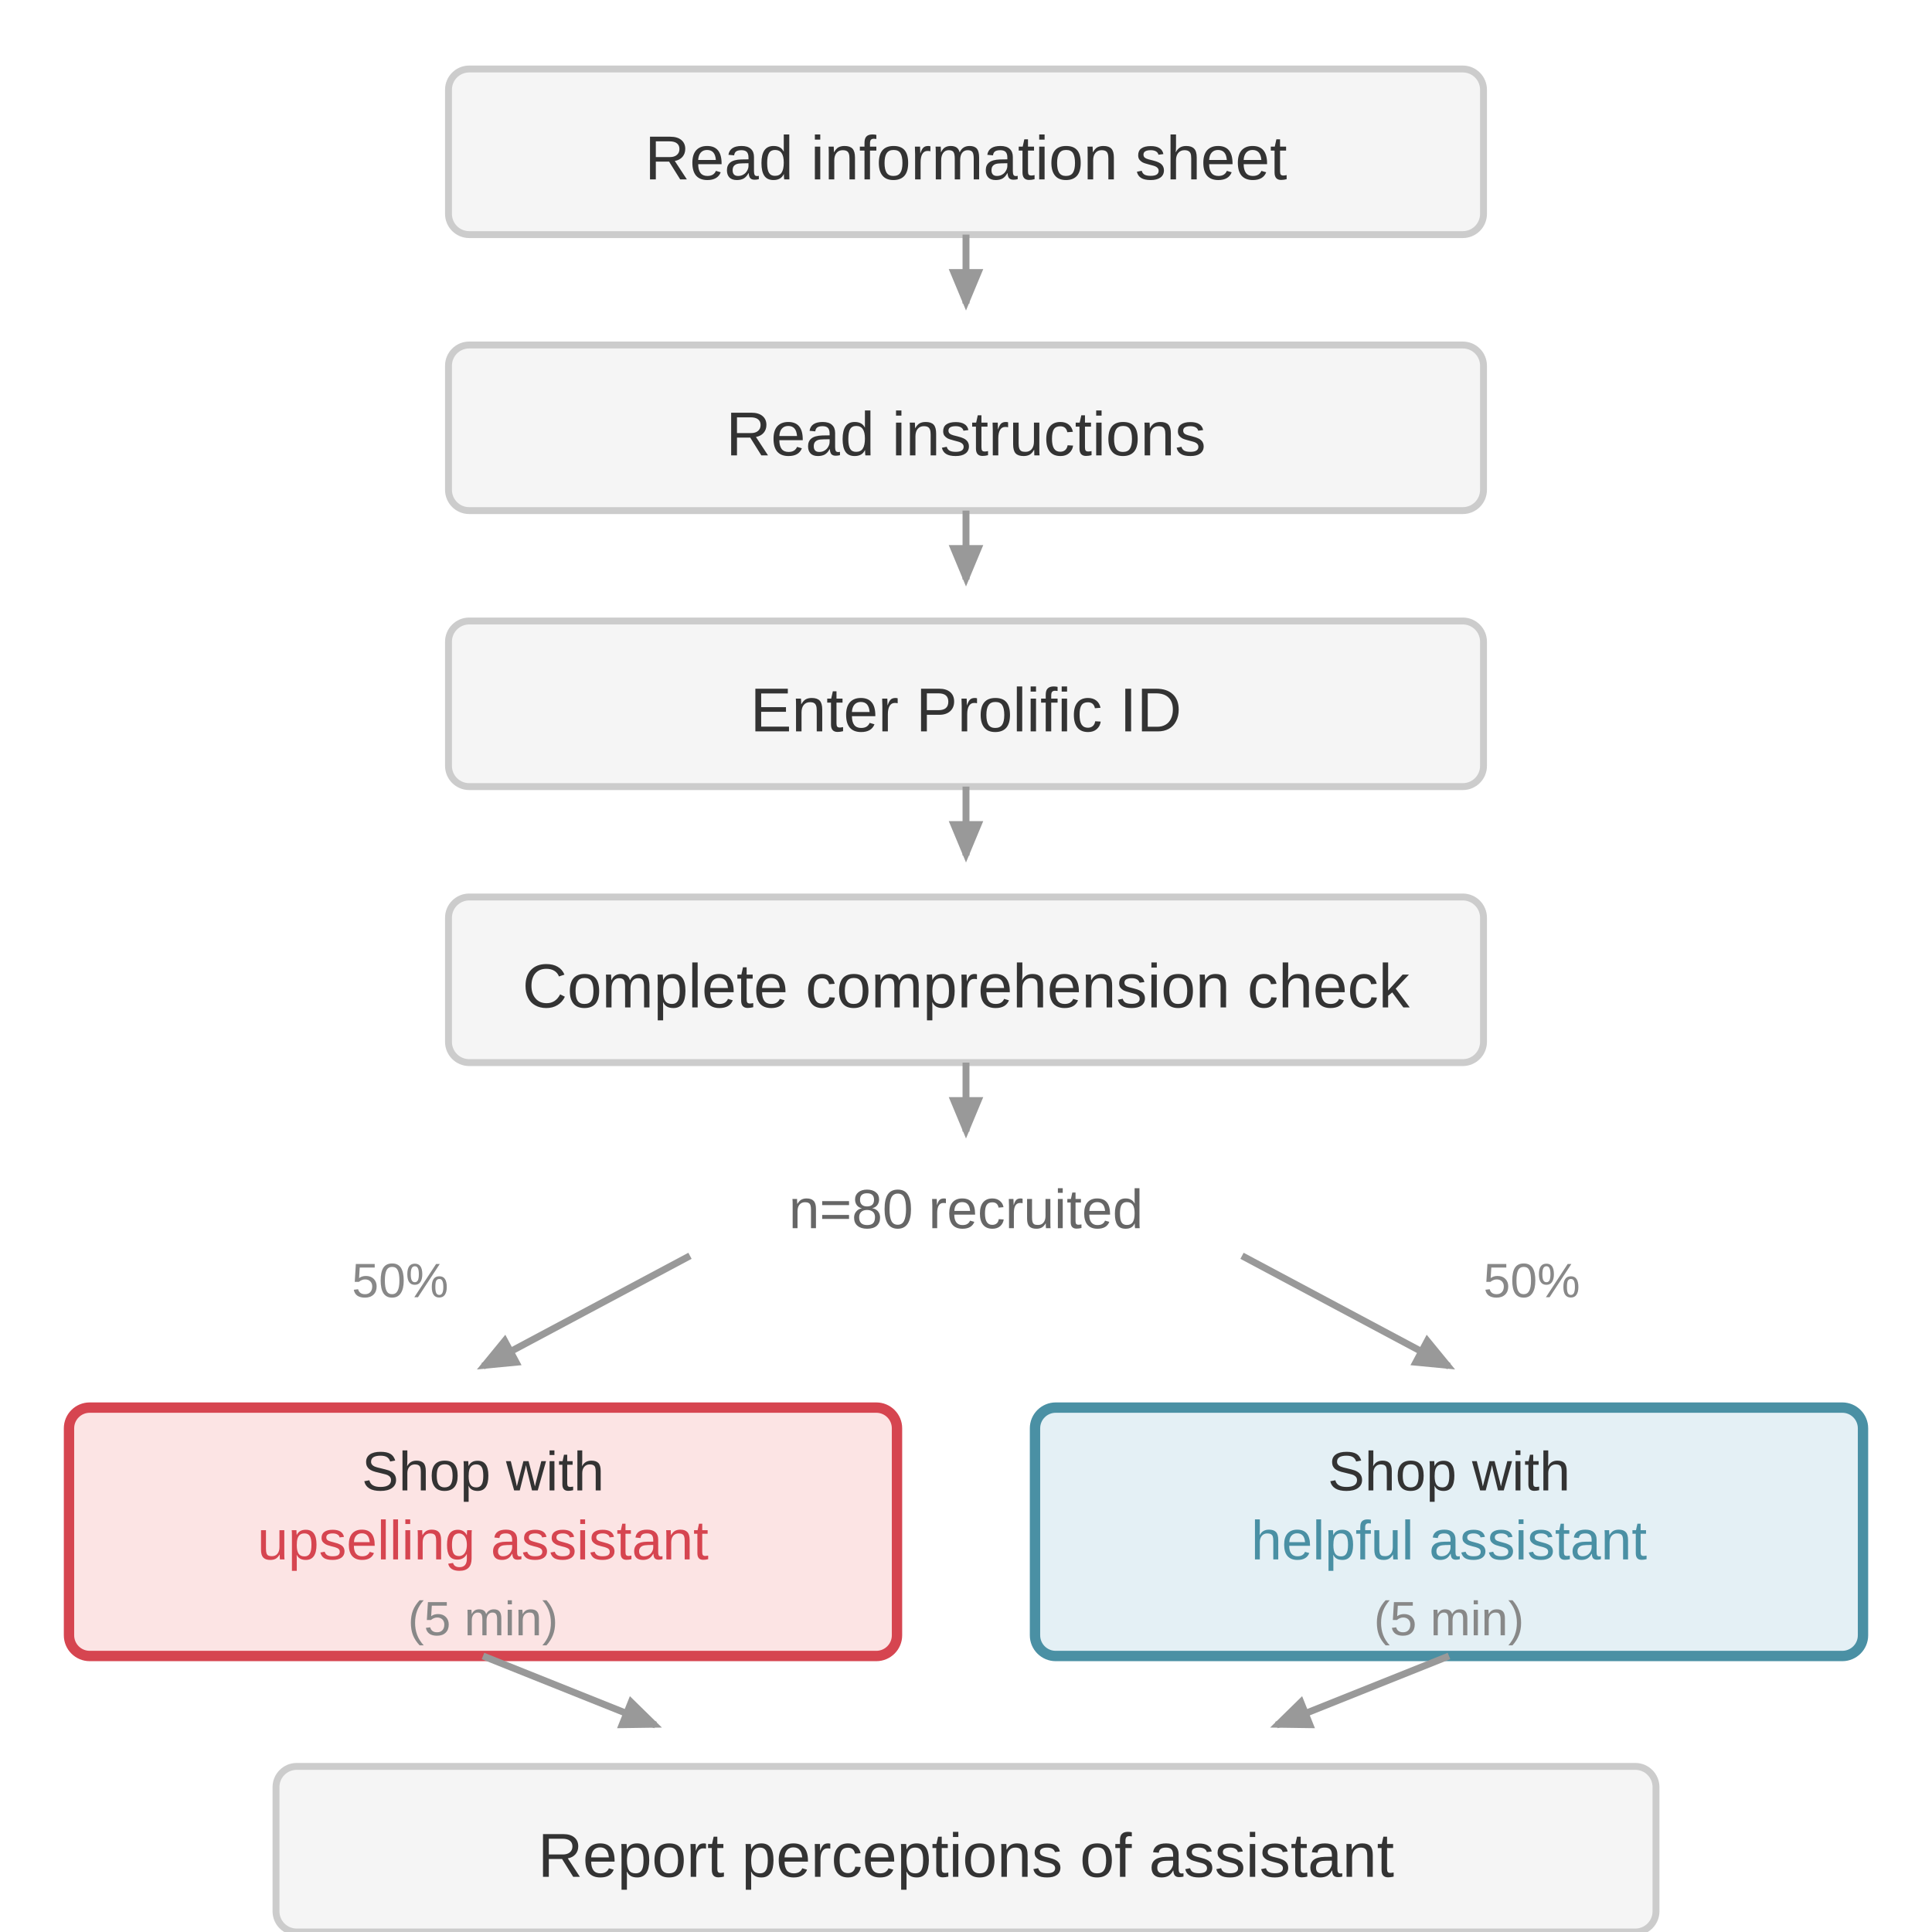
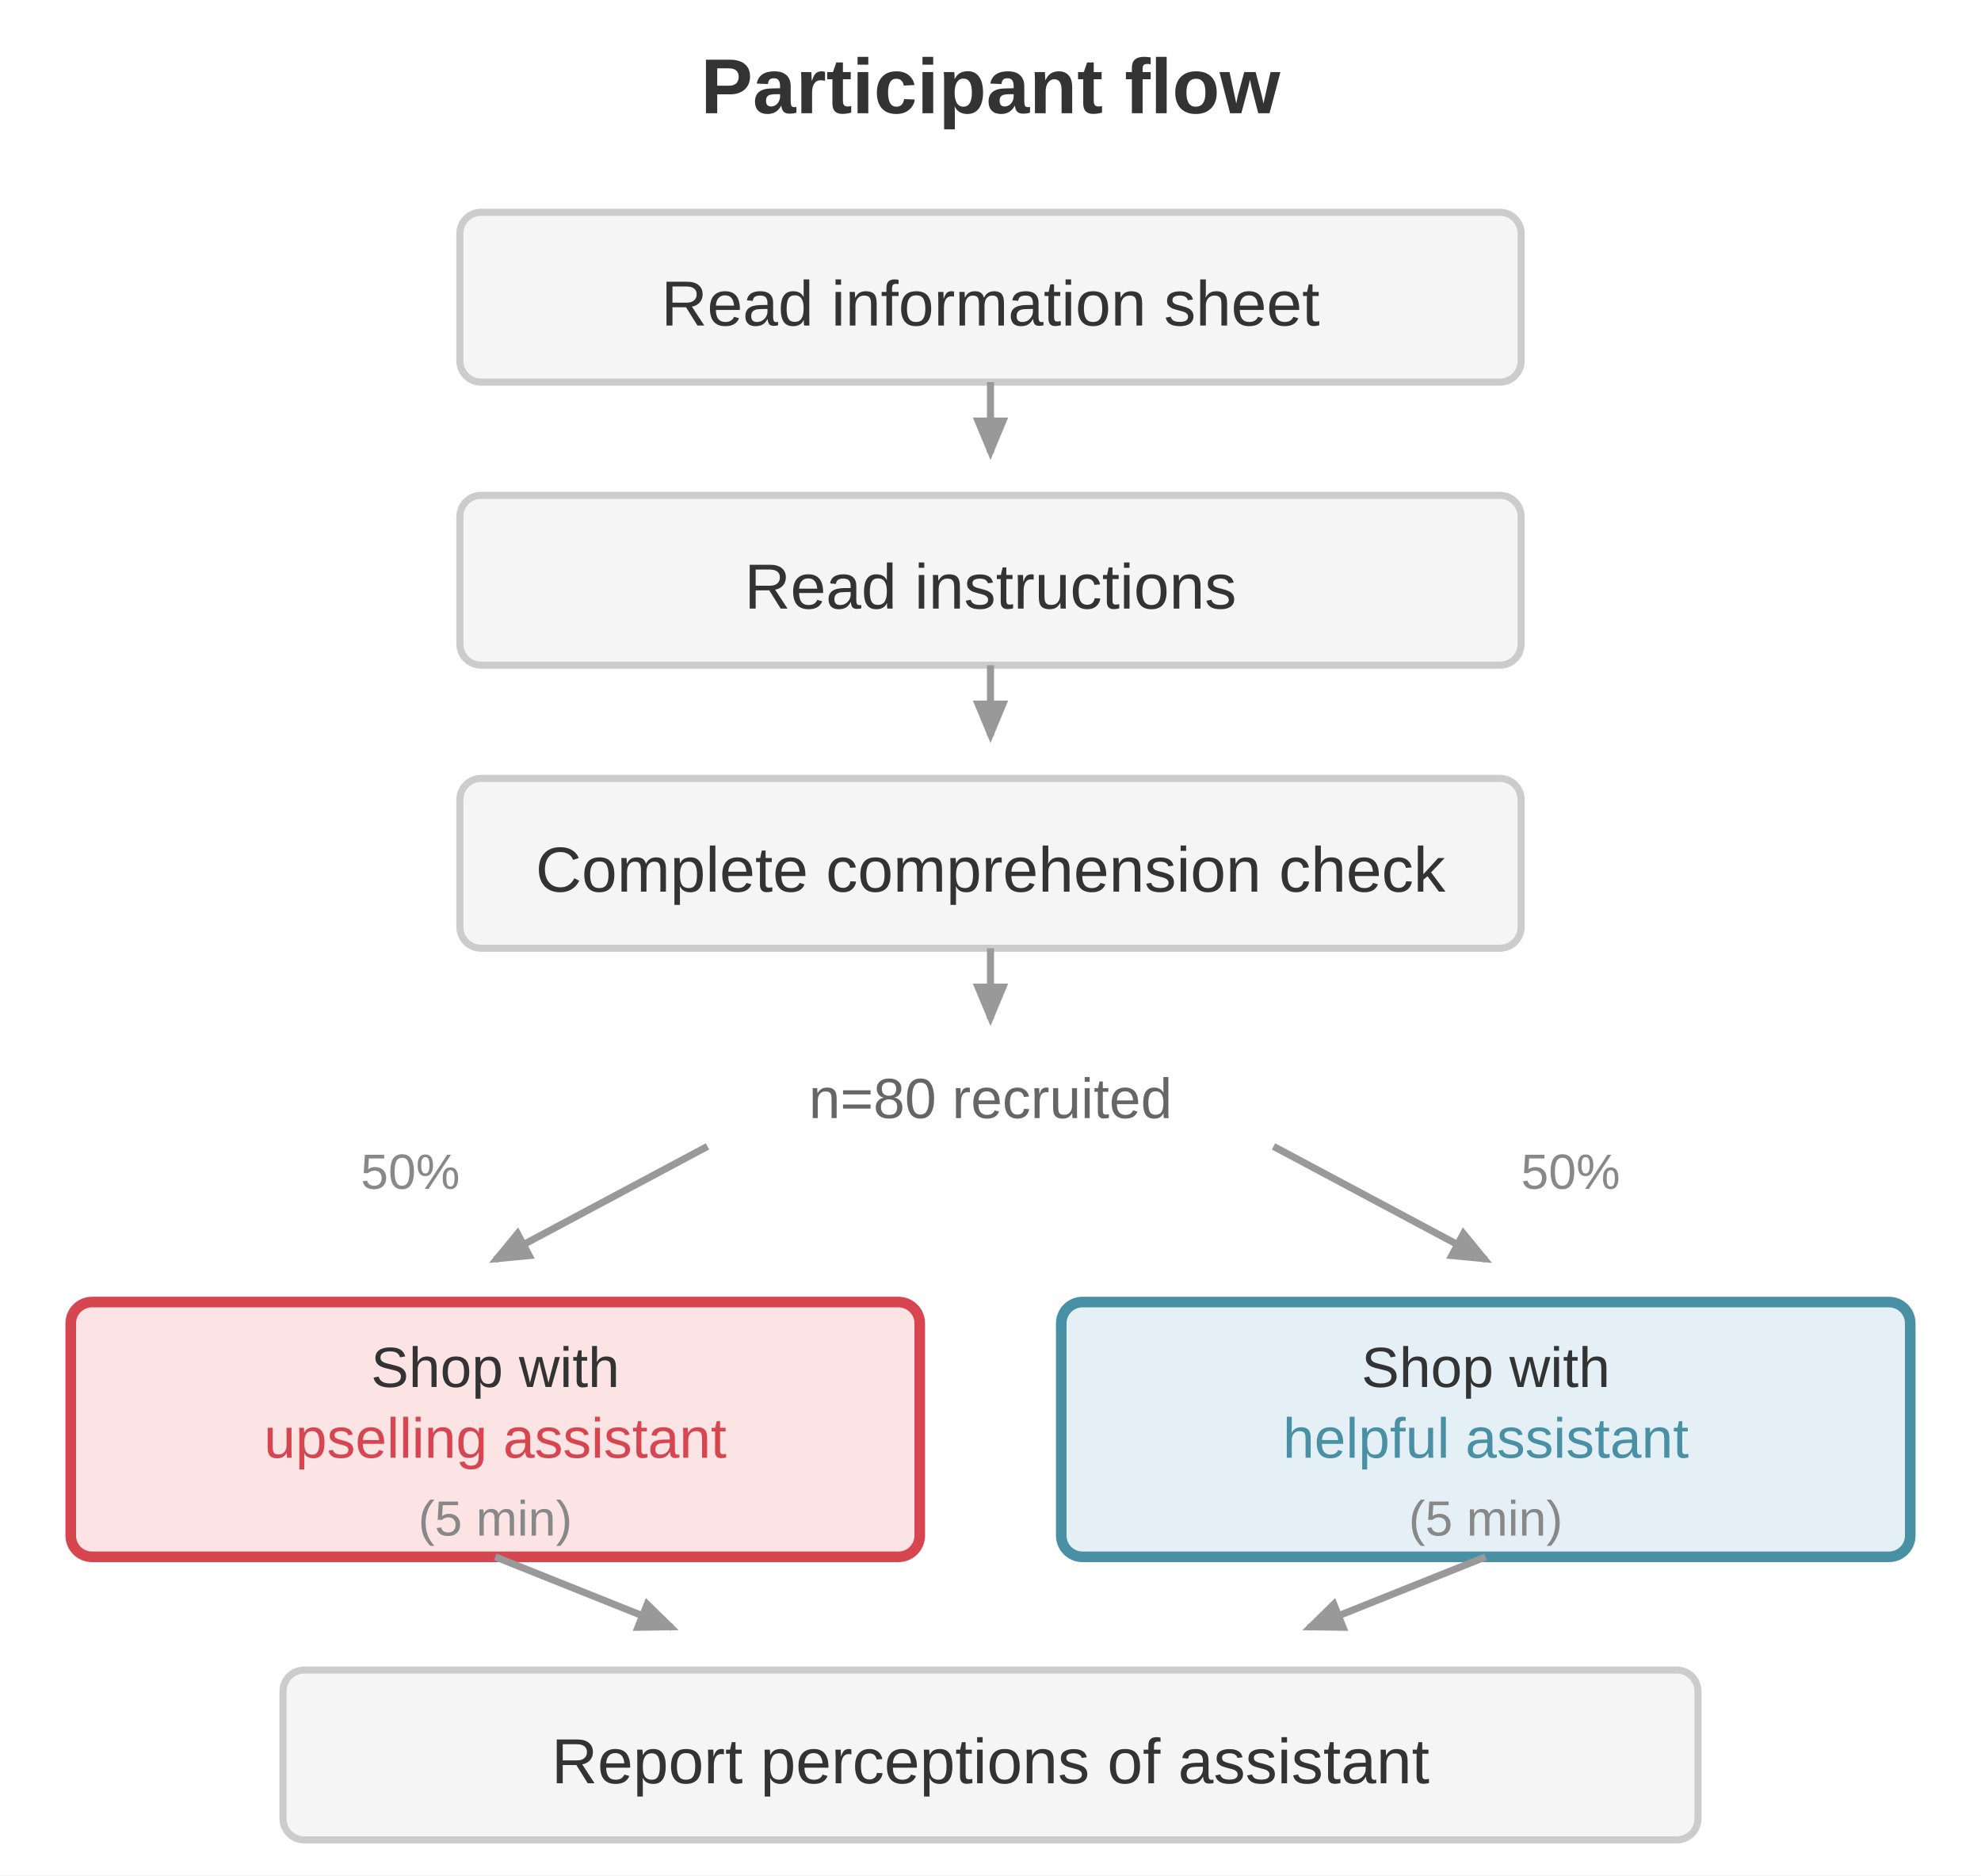
- <svg xmlns="http://www.w3.org/2000/svg" viewBox="0 0 280 280">
-   <rect width="280" height="280" fill="#fff" />
+ <svg xmlns="http://www.w3.org/2000/svg" viewBox="0 0 280 265">
+   <rect width="280" height="265" fill="#fff" />
  <defs>
    <marker id="arrow" markerWidth="6" markerHeight="5" refX="5" refY="2.5" orient="auto">
      <polygon points="0 0, 6 2.5, 0 5" fill="#999" />
    </marker>
  </defs>
-   <rect x="65" y="10" width="150" height="24" rx="3" fill="#f5f5f5" stroke="#ccc" stroke-width="1" />
-   <text x="140" y="26" text-anchor="middle" font-family="Helvetica Neue, Arial, sans-serif" font-size="9" fill="#333">Read information sheet</text>
-   <line x1="140" y1="34" x2="140" y2="44" stroke="#999" stroke-width="1" marker-end="url(#arrow)" />
-   <rect x="65" y="50" width="150" height="24" rx="3" fill="#f5f5f5" stroke="#ccc" stroke-width="1" />
-   <text x="140" y="66" text-anchor="middle" font-family="Helvetica Neue, Arial, sans-serif" font-size="9" fill="#333">Read instructions</text>
-   <line x1="140" y1="74" x2="140" y2="84" stroke="#999" stroke-width="1" marker-end="url(#arrow)" />
-   <rect x="65" y="90" width="150" height="24" rx="3" fill="#f5f5f5" stroke="#ccc" stroke-width="1" />
-   <text x="140" y="106" text-anchor="middle" font-family="Helvetica Neue, Arial, sans-serif" font-size="9" fill="#333">Enter Prolific ID</text>
-   <line x1="140" y1="114" x2="140" y2="124" stroke="#999" stroke-width="1" marker-end="url(#arrow)" />
-   <rect x="65" y="130" width="150" height="24" rx="3" fill="#f5f5f5" stroke="#ccc" stroke-width="1" />
-   <text x="140" y="146" text-anchor="middle" font-family="Helvetica Neue, Arial, sans-serif" font-size="9" fill="#333">Complete comprehension check</text>
-   <line x1="140" y1="154" x2="140" y2="164" stroke="#999" stroke-width="1" marker-end="url(#arrow)" />
-   <text x="140" y="178" text-anchor="middle" font-family="Helvetica Neue, Arial, sans-serif" font-size="8" fill="#666">n=80 recruited</text>
-   <line x1="100" y1="182" x2="70" y2="198" stroke="#999" stroke-width="1" marker-end="url(#arrow)" />
-   <line x1="180" y1="182" x2="210" y2="198" stroke="#999" stroke-width="1" marker-end="url(#arrow)" />
-   <text x="58" y="188" text-anchor="middle" font-family="Helvetica Neue, Arial, sans-serif" font-size="7" fill="#888">50%</text>
-   <text x="222" y="188" text-anchor="middle" font-family="Helvetica Neue, Arial, sans-serif" font-size="7" fill="#888">50%</text>
-   <rect x="10" y="204" width="120" height="36" rx="3" fill="#fce4e4" stroke="#d64550" stroke-width="1.5" />
-   <text x="70" y="216" text-anchor="middle" font-family="Helvetica Neue, Arial, sans-serif" font-size="8" fill="#333">Shop with</text>
-   <text x="70" y="226" text-anchor="middle" font-family="Helvetica Neue, Arial, sans-serif" font-size="8" font-weight="500" fill="#d64550">upselling assistant</text>
-   <text x="70" y="237" text-anchor="middle" font-family="Helvetica Neue, Arial, sans-serif" font-size="7" fill="#888">(5 min)</text>
-   <rect x="150" y="204" width="120" height="36" rx="3" fill="#e4f0f5" stroke="#4a90a4" stroke-width="1.5" />
-   <text x="210" y="216" text-anchor="middle" font-family="Helvetica Neue, Arial, sans-serif" font-size="8" fill="#333">Shop with</text>
-   <text x="210" y="226" text-anchor="middle" font-family="Helvetica Neue, Arial, sans-serif" font-size="8" font-weight="500" fill="#4a90a4">helpful assistant</text>
-   <text x="210" y="237" text-anchor="middle" font-family="Helvetica Neue, Arial, sans-serif" font-size="7" fill="#888">(5 min)</text>
-   <line x1="70" y1="240" x2="95" y2="250" stroke="#999" stroke-width="1" marker-end="url(#arrow)" />
-   <line x1="210" y1="240" x2="185" y2="250" stroke="#999" stroke-width="1" marker-end="url(#arrow)" />
-   <rect x="40" y="256" width="200" height="24" rx="3" fill="#f5f5f5" stroke="#ccc" stroke-width="1" />
-   <text x="140" y="272" text-anchor="middle" font-family="Helvetica Neue, Arial, sans-serif" font-size="9" fill="#333">Report perceptions of assistant</text>
+   <text x="140" y="16" text-anchor="middle" font-family="Helvetica Neue, Arial, sans-serif" font-size="11" font-weight="600" fill="#333">Participant flow</text>
+   <rect x="65" y="30" width="150" height="24" rx="3" fill="#f5f5f5" stroke="#ccc" stroke-width="1" />
+   <text x="140" y="46" text-anchor="middle" font-family="Helvetica Neue, Arial, sans-serif" font-size="9" fill="#333">Read information sheet</text>
+   <line x1="140" y1="54" x2="140" y2="64" stroke="#999" stroke-width="1" marker-end="url(#arrow)" />
+   <rect x="65" y="70" width="150" height="24" rx="3" fill="#f5f5f5" stroke="#ccc" stroke-width="1" />
+   <text x="140" y="86" text-anchor="middle" font-family="Helvetica Neue, Arial, sans-serif" font-size="9" fill="#333">Read instructions</text>
+   <line x1="140" y1="94" x2="140" y2="104" stroke="#999" stroke-width="1" marker-end="url(#arrow)" />
+   <rect x="65" y="110" width="150" height="24" rx="3" fill="#f5f5f5" stroke="#ccc" stroke-width="1" />
+   <text x="140" y="126" text-anchor="middle" font-family="Helvetica Neue, Arial, sans-serif" font-size="9" fill="#333">Complete comprehension check</text>
+   <line x1="140" y1="134" x2="140" y2="144" stroke="#999" stroke-width="1" marker-end="url(#arrow)" />
+   <text x="140" y="158" text-anchor="middle" font-family="Helvetica Neue, Arial, sans-serif" font-size="8" fill="#666">n=80 recruited</text>
+   <line x1="100" y1="162" x2="70" y2="178" stroke="#999" stroke-width="1" marker-end="url(#arrow)" />
+   <line x1="180" y1="162" x2="210" y2="178" stroke="#999" stroke-width="1" marker-end="url(#arrow)" />
+   <text x="58" y="168" text-anchor="middle" font-family="Helvetica Neue, Arial, sans-serif" font-size="7" fill="#888">50%</text>
+   <text x="222" y="168" text-anchor="middle" font-family="Helvetica Neue, Arial, sans-serif" font-size="7" fill="#888">50%</text>
+   <rect x="10" y="184" width="120" height="36" rx="3" fill="#fce4e4" stroke="#d64550" stroke-width="1.5" />
+   <text x="70" y="196" text-anchor="middle" font-family="Helvetica Neue, Arial, sans-serif" font-size="8" fill="#333">Shop with</text>
+   <text x="70" y="206" text-anchor="middle" font-family="Helvetica Neue, Arial, sans-serif" font-size="8" font-weight="500" fill="#d64550">upselling assistant</text>
+   <text x="70" y="217" text-anchor="middle" font-family="Helvetica Neue, Arial, sans-serif" font-size="7" fill="#888">(5 min)</text>
+   <rect x="150" y="184" width="120" height="36" rx="3" fill="#e4f0f5" stroke="#4a90a4" stroke-width="1.5" />
+   <text x="210" y="196" text-anchor="middle" font-family="Helvetica Neue, Arial, sans-serif" font-size="8" fill="#333">Shop with</text>
+   <text x="210" y="206" text-anchor="middle" font-family="Helvetica Neue, Arial, sans-serif" font-size="8" font-weight="500" fill="#4a90a4">helpful assistant</text>
+   <text x="210" y="217" text-anchor="middle" font-family="Helvetica Neue, Arial, sans-serif" font-size="7" fill="#888">(5 min)</text>
+   <line x1="70" y1="220" x2="95" y2="230" stroke="#999" stroke-width="1" marker-end="url(#arrow)" />
+   <line x1="210" y1="220" x2="185" y2="230" stroke="#999" stroke-width="1" marker-end="url(#arrow)" />
+   <rect x="40" y="236" width="200" height="24" rx="3" fill="#f5f5f5" stroke="#ccc" stroke-width="1" />
+   <text x="140" y="252" text-anchor="middle" font-family="Helvetica Neue, Arial, sans-serif" font-size="9" fill="#333">Report perceptions of assistant</text>
</svg>
